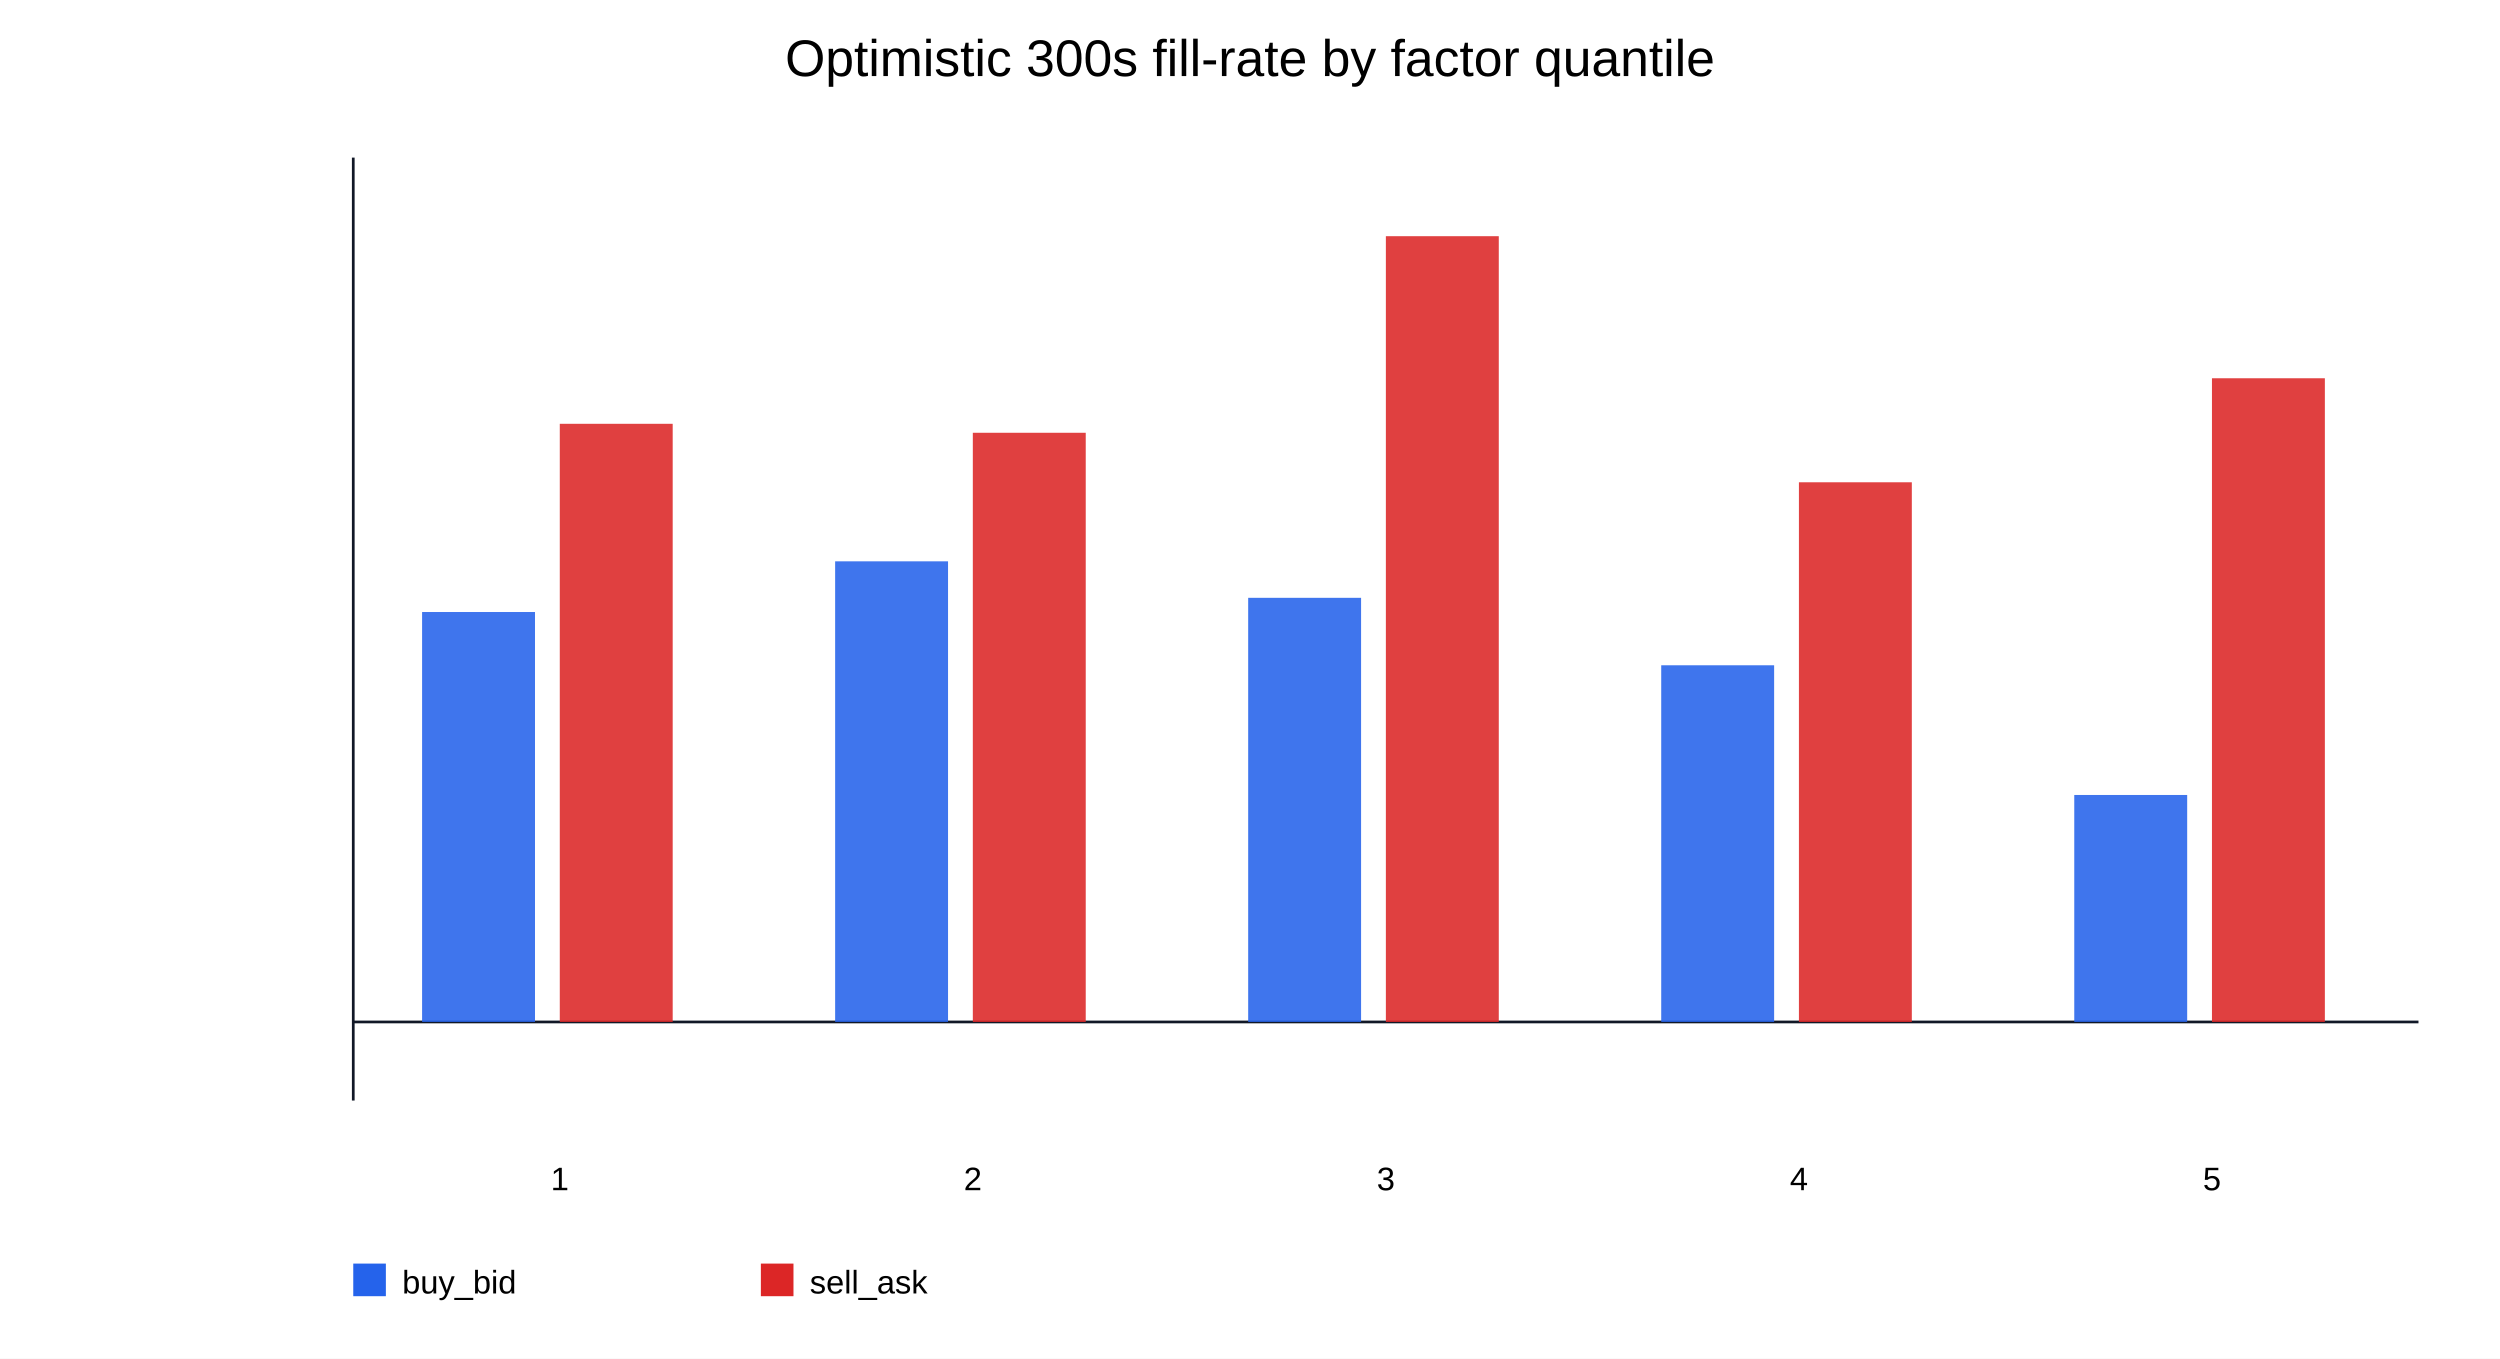
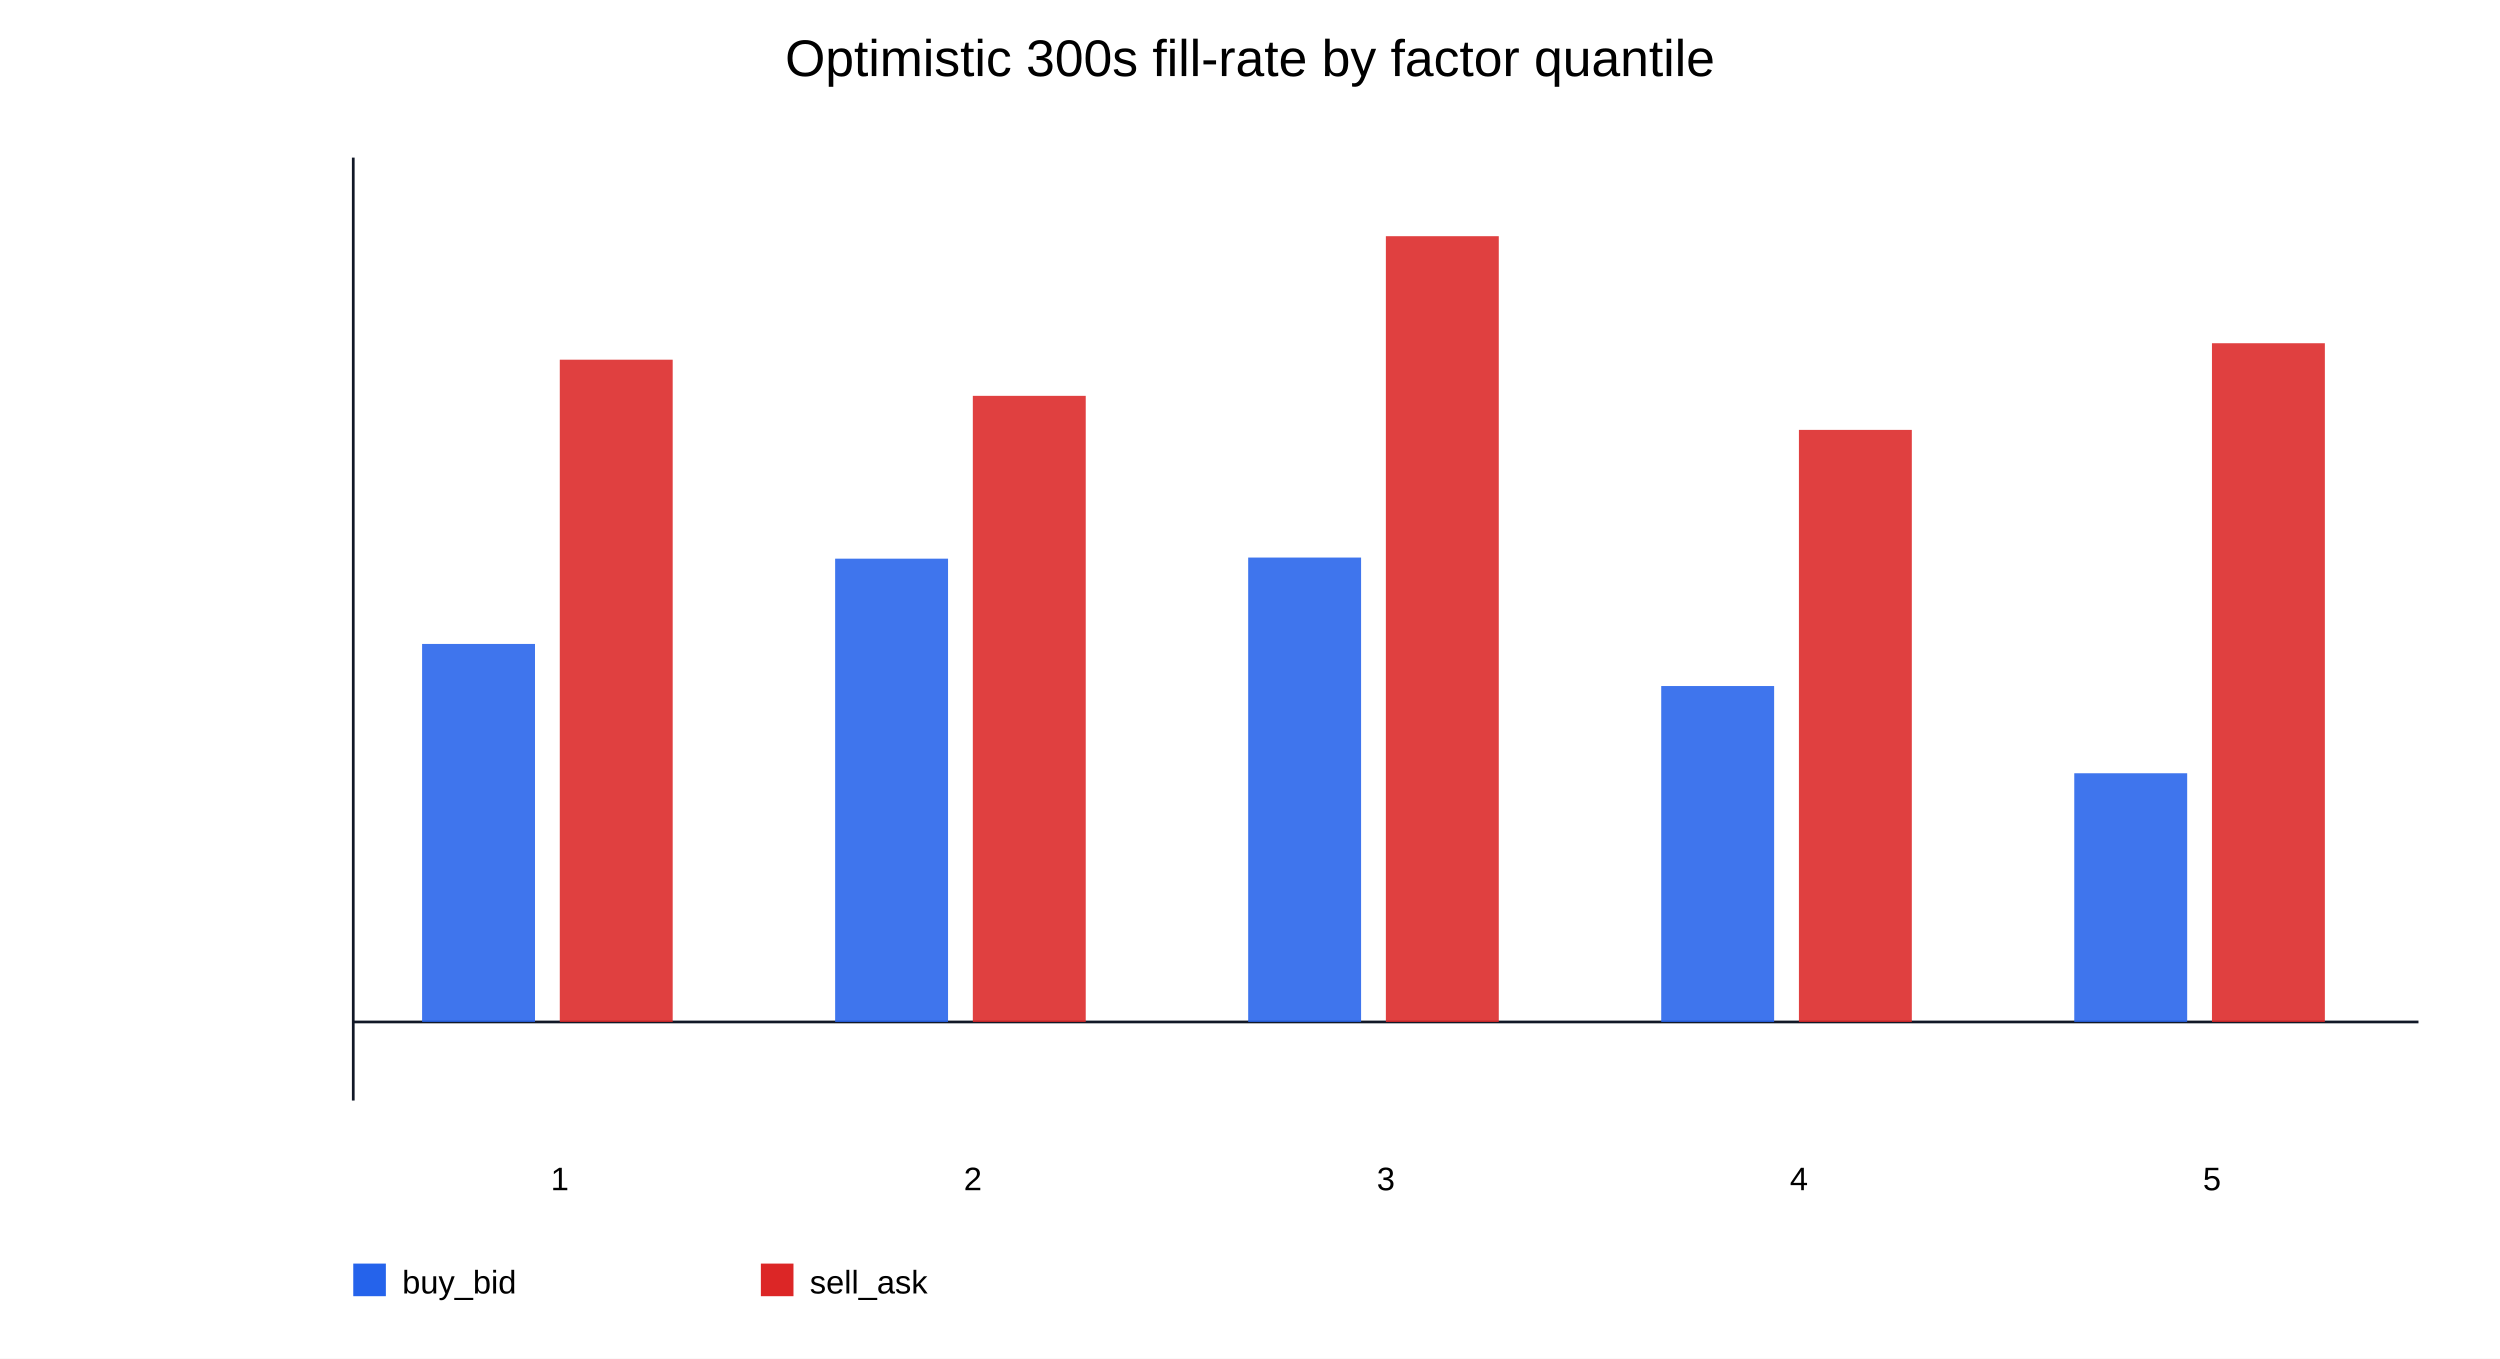
<svg xmlns="http://www.w3.org/2000/svg" width="920" height="500" viewBox="0 0 920 500">
  <rect width="100%" height="100%" fill="white" />
  <text x="460.0" y="28" text-anchor="middle" font-size="19" font-family="Arial">Optimistic 300s fill-rate by factor quantile</text>
  <line x1="130" y1="376.08" x2="890" y2="376.08" stroke="#111827" stroke-width="1" />
  <line x1="130" y1="58" x2="130" y2="405" stroke="#111827" stroke-width="1" />
  <text x="206.00" y="438" text-anchor="middle" font-size="12" font-family="Arial">1</text>
-   <rect x="155.33" y="225.22" width="41.55" height="150.86" fill="#2563eb" opacity="0.88" />
-   <rect x="206.00" y="155.96" width="41.55" height="220.12" fill="#dc2626" opacity="0.88" />
+   <rect x="155.33" y="236.97" width="41.55" height="139.11" fill="#2563eb" opacity="0.88" />
+   <rect x="206.00" y="132.37" width="41.55" height="243.71" fill="#dc2626" opacity="0.88" />
  <text x="358.00" y="438" text-anchor="middle" font-size="12" font-family="Arial">2</text>
-   <rect x="307.33" y="206.57" width="41.55" height="169.51" fill="#2563eb" opacity="0.88" />
-   <rect x="358.00" y="159.26" width="41.55" height="216.83" fill="#dc2626" opacity="0.88" />
+   <rect x="307.33" y="205.59" width="41.55" height="170.50" fill="#2563eb" opacity="0.88" />
+   <rect x="358.00" y="145.67" width="41.55" height="230.41" fill="#dc2626" opacity="0.88" />
  <text x="510.00" y="438" text-anchor="middle" font-size="12" font-family="Arial">3</text>
-   <rect x="459.33" y="220.00" width="41.55" height="156.08" fill="#2563eb" opacity="0.88" />
+   <rect x="459.33" y="205.18" width="41.55" height="170.90" fill="#2563eb" opacity="0.88" />
  <rect x="510.00" y="86.92" width="41.55" height="289.17" fill="#dc2626" opacity="0.88" />
  <text x="662.00" y="438" text-anchor="middle" font-size="12" font-family="Arial">4</text>
-   <rect x="611.33" y="244.82" width="41.55" height="131.26" fill="#2563eb" opacity="0.88" />
-   <rect x="662.00" y="177.48" width="41.55" height="198.61" fill="#dc2626" opacity="0.88" />
+   <rect x="611.33" y="252.46" width="41.55" height="123.63" fill="#2563eb" opacity="0.88" />
+   <rect x="662.00" y="158.20" width="41.55" height="217.89" fill="#dc2626" opacity="0.88" />
  <text x="814.00" y="438" text-anchor="middle" font-size="12" font-family="Arial">5</text>
-   <rect x="763.33" y="292.55" width="41.55" height="83.53" fill="#2563eb" opacity="0.88" />
-   <rect x="814.00" y="139.20" width="41.55" height="236.88" fill="#dc2626" opacity="0.88" />
+   <rect x="763.33" y="284.56" width="41.55" height="91.52" fill="#2563eb" opacity="0.88" />
+   <rect x="814.00" y="126.31" width="41.55" height="249.77" fill="#dc2626" opacity="0.88" />
  <rect x="130" y="465" width="12" height="12" fill="#2563eb" />
  <text x="148" y="476" font-size="12" font-family="Arial">buy_bid</text>
  <rect x="280" y="465" width="12" height="12" fill="#dc2626" />
  <text x="298" y="476" font-size="12" font-family="Arial">sell_ask</text>
</svg>
